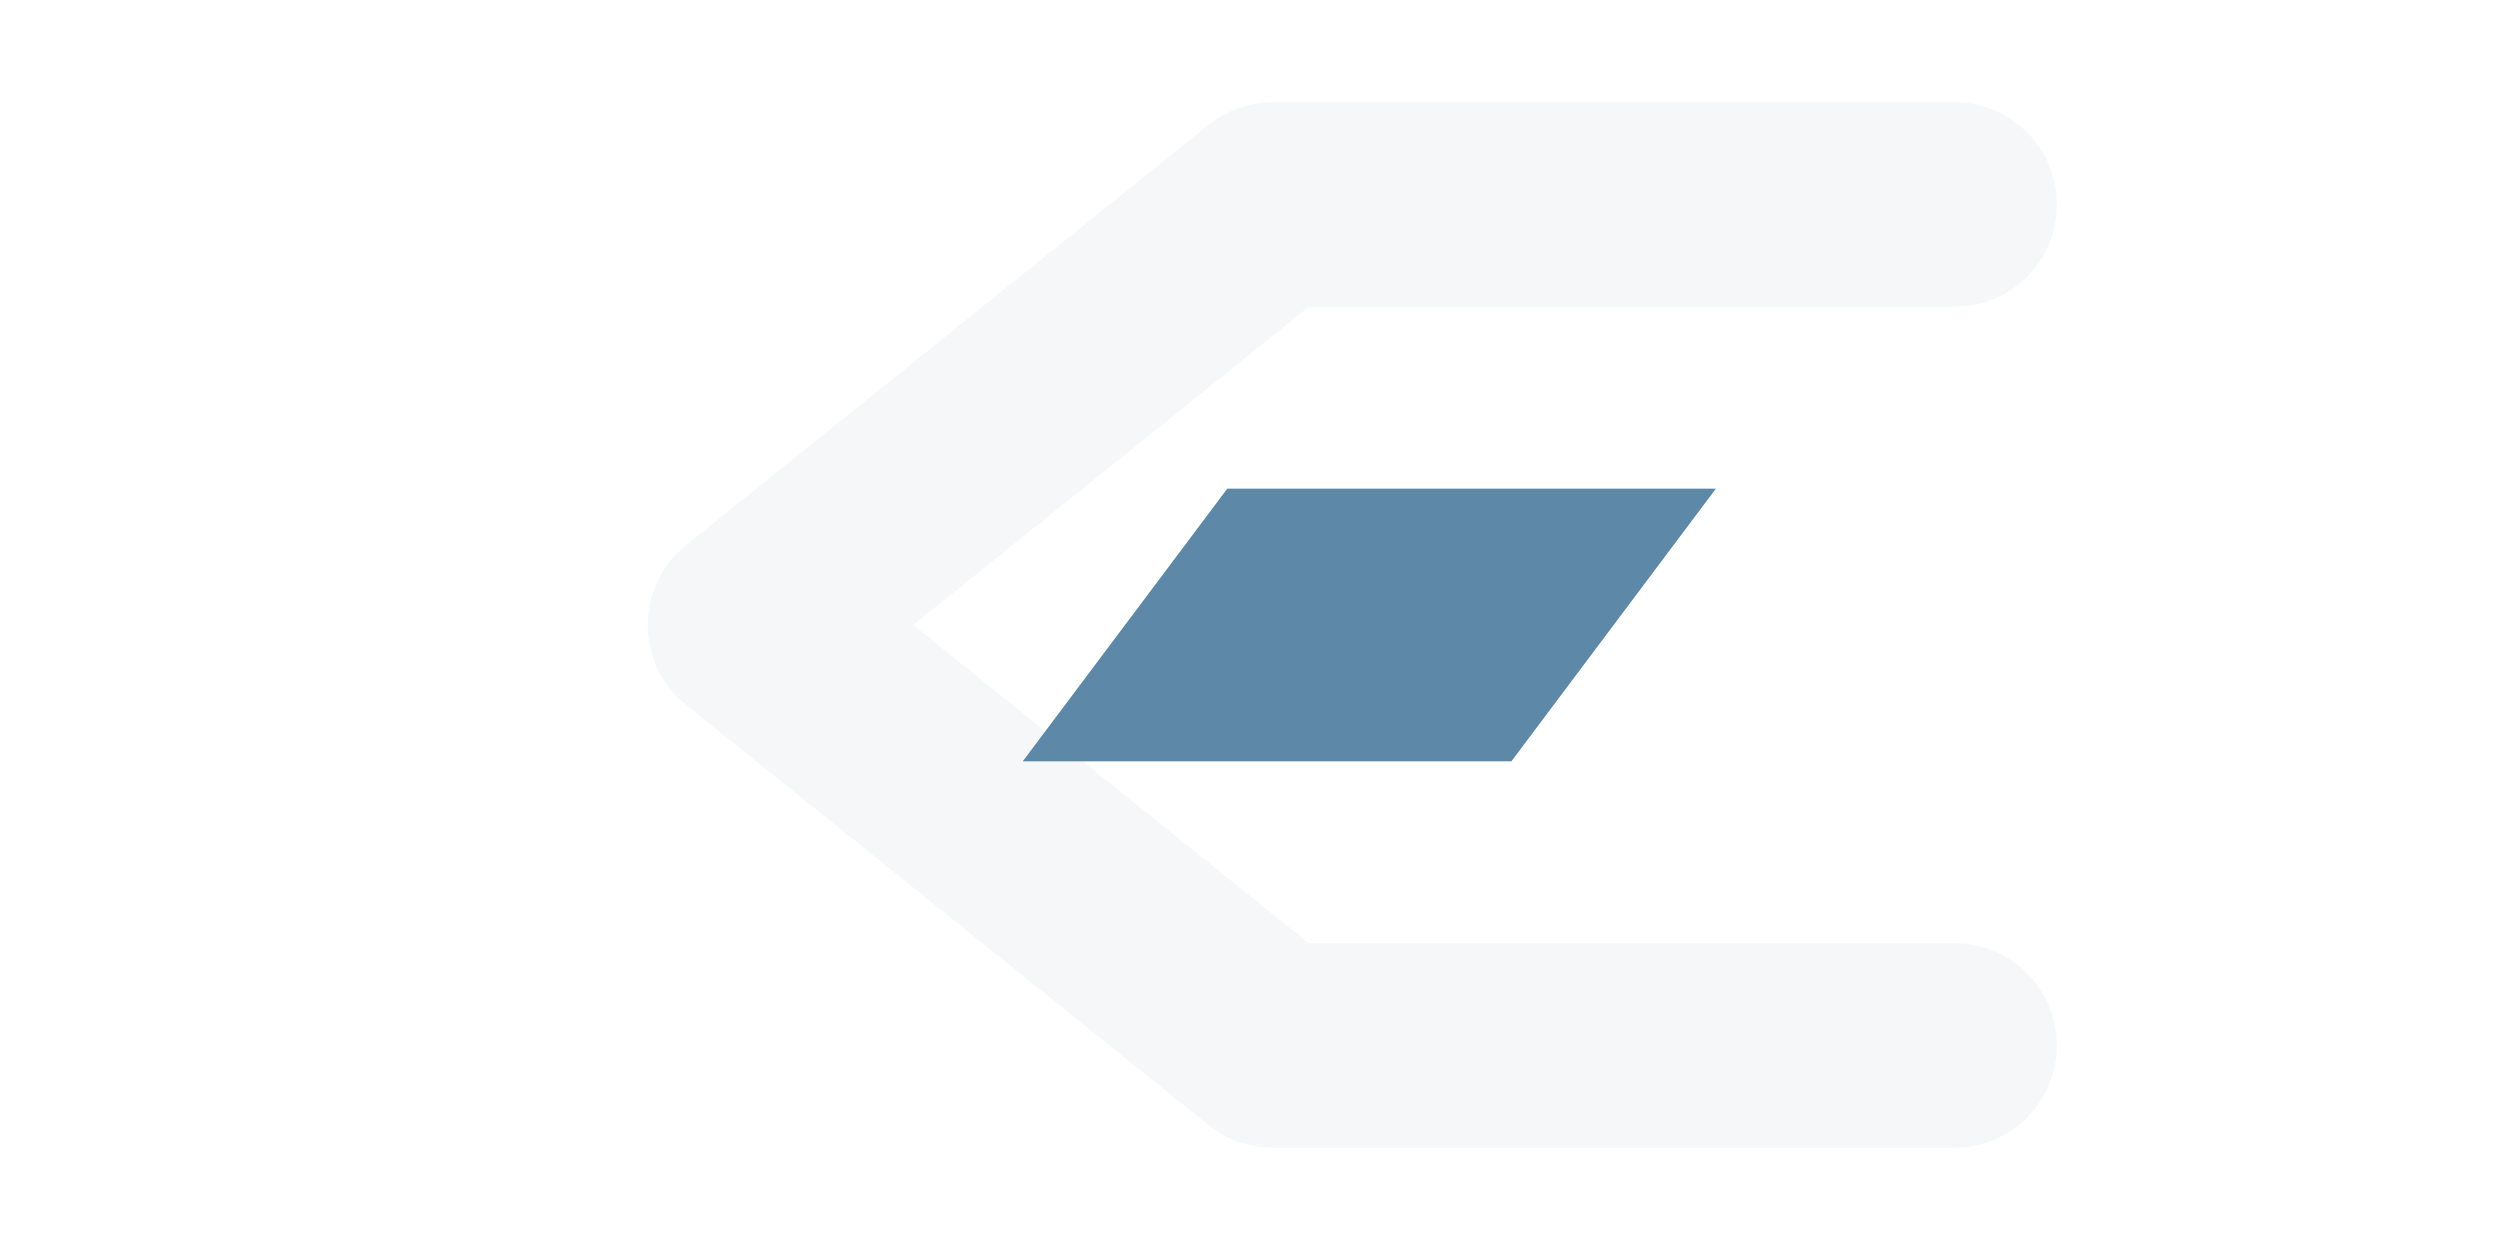
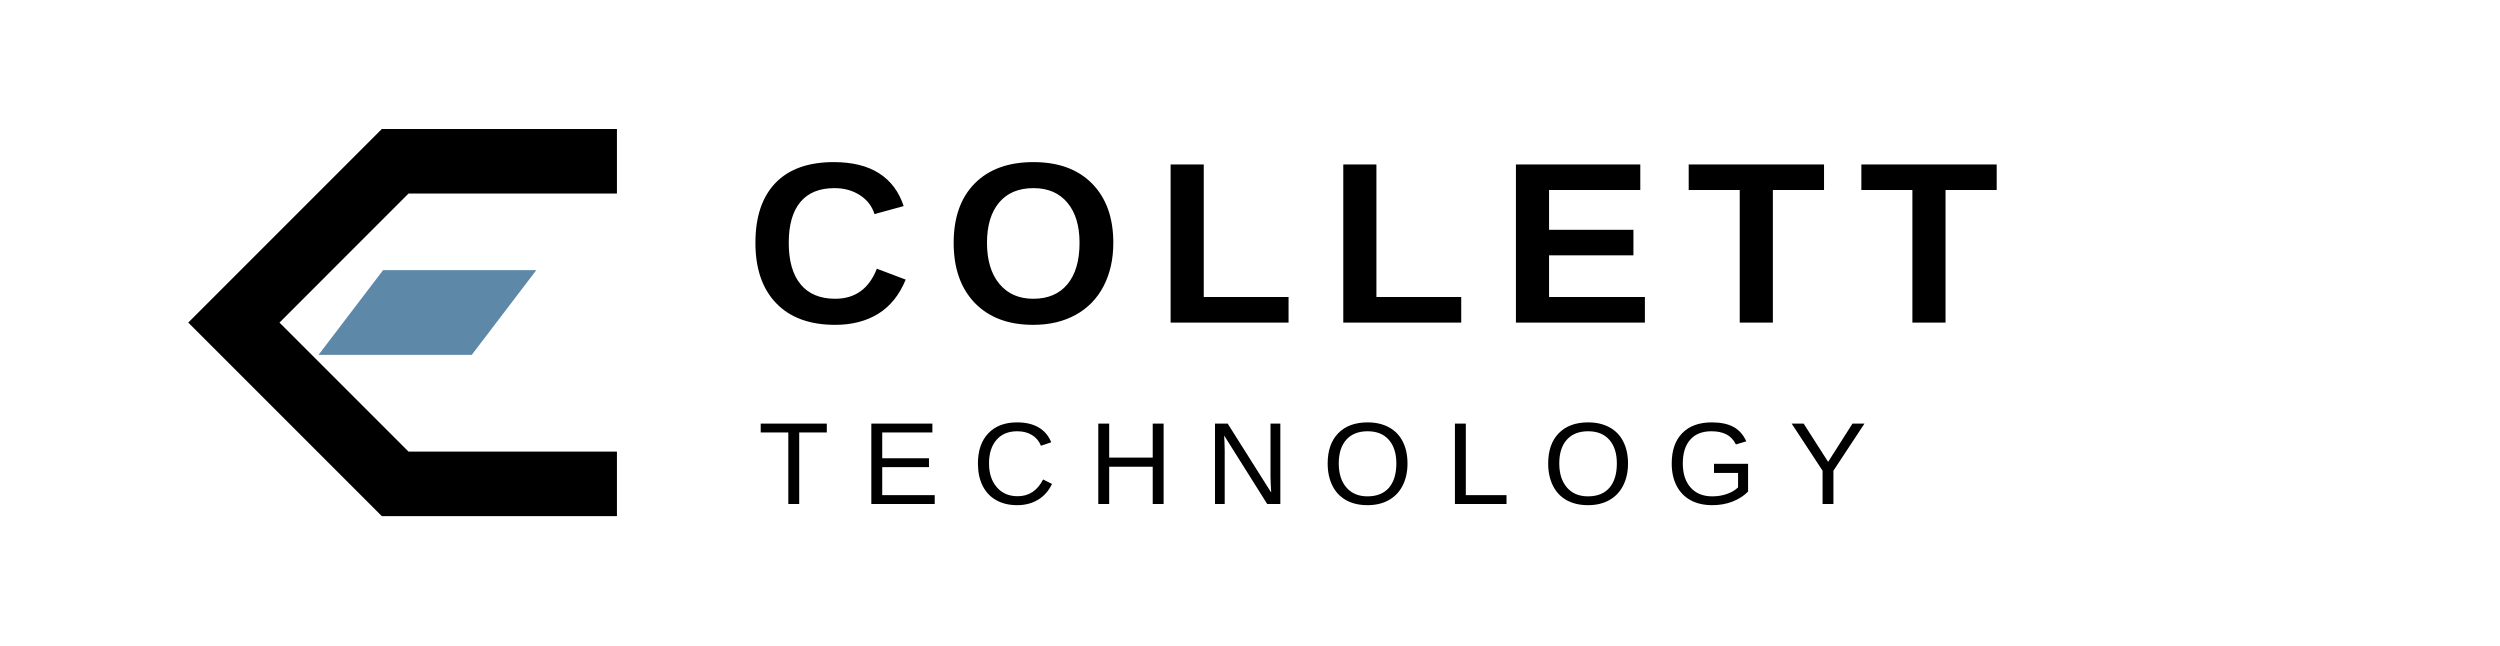
- <svg xmlns="http://www.w3.org/2000/svg" viewBox="0 0 220 110">
-   <path fill="none" stroke="#F5F7F8" stroke-linecap="round" stroke-linejoin="round" stroke-width="18" d="M172 18H112L66 55l46 37h60" />
-   <path fill="#5E88A8" d="M108 43h43l-18 24H90z" />
+ <svg xmlns="http://www.w3.org/2000/svg" viewBox="0 0 620 160" role="img" aria-labelledby="title">
+   <g transform="translate(0 25)">
+     <path fill="none" stroke="currentColor" stroke-linecap="square" stroke-linejoin="miter" stroke-width="16" d="M145 15H98L58 55l40 40h47" />
+     <path fill="#5E88A8" d="M95 42h38l-16 21H79z" />
+   </g>
+   <text x="185" y="80" fill="currentColor" font-family="Arial, Helvetica, sans-serif" font-size="57" font-weight="700" letter-spacing="8">COLLETT</text>
+   <text x="188" y="125" fill="currentColor" font-family="Arial, Helvetica, sans-serif" font-size="29" font-weight="300" letter-spacing="8">TECHNOLOGY</text>
</svg>
